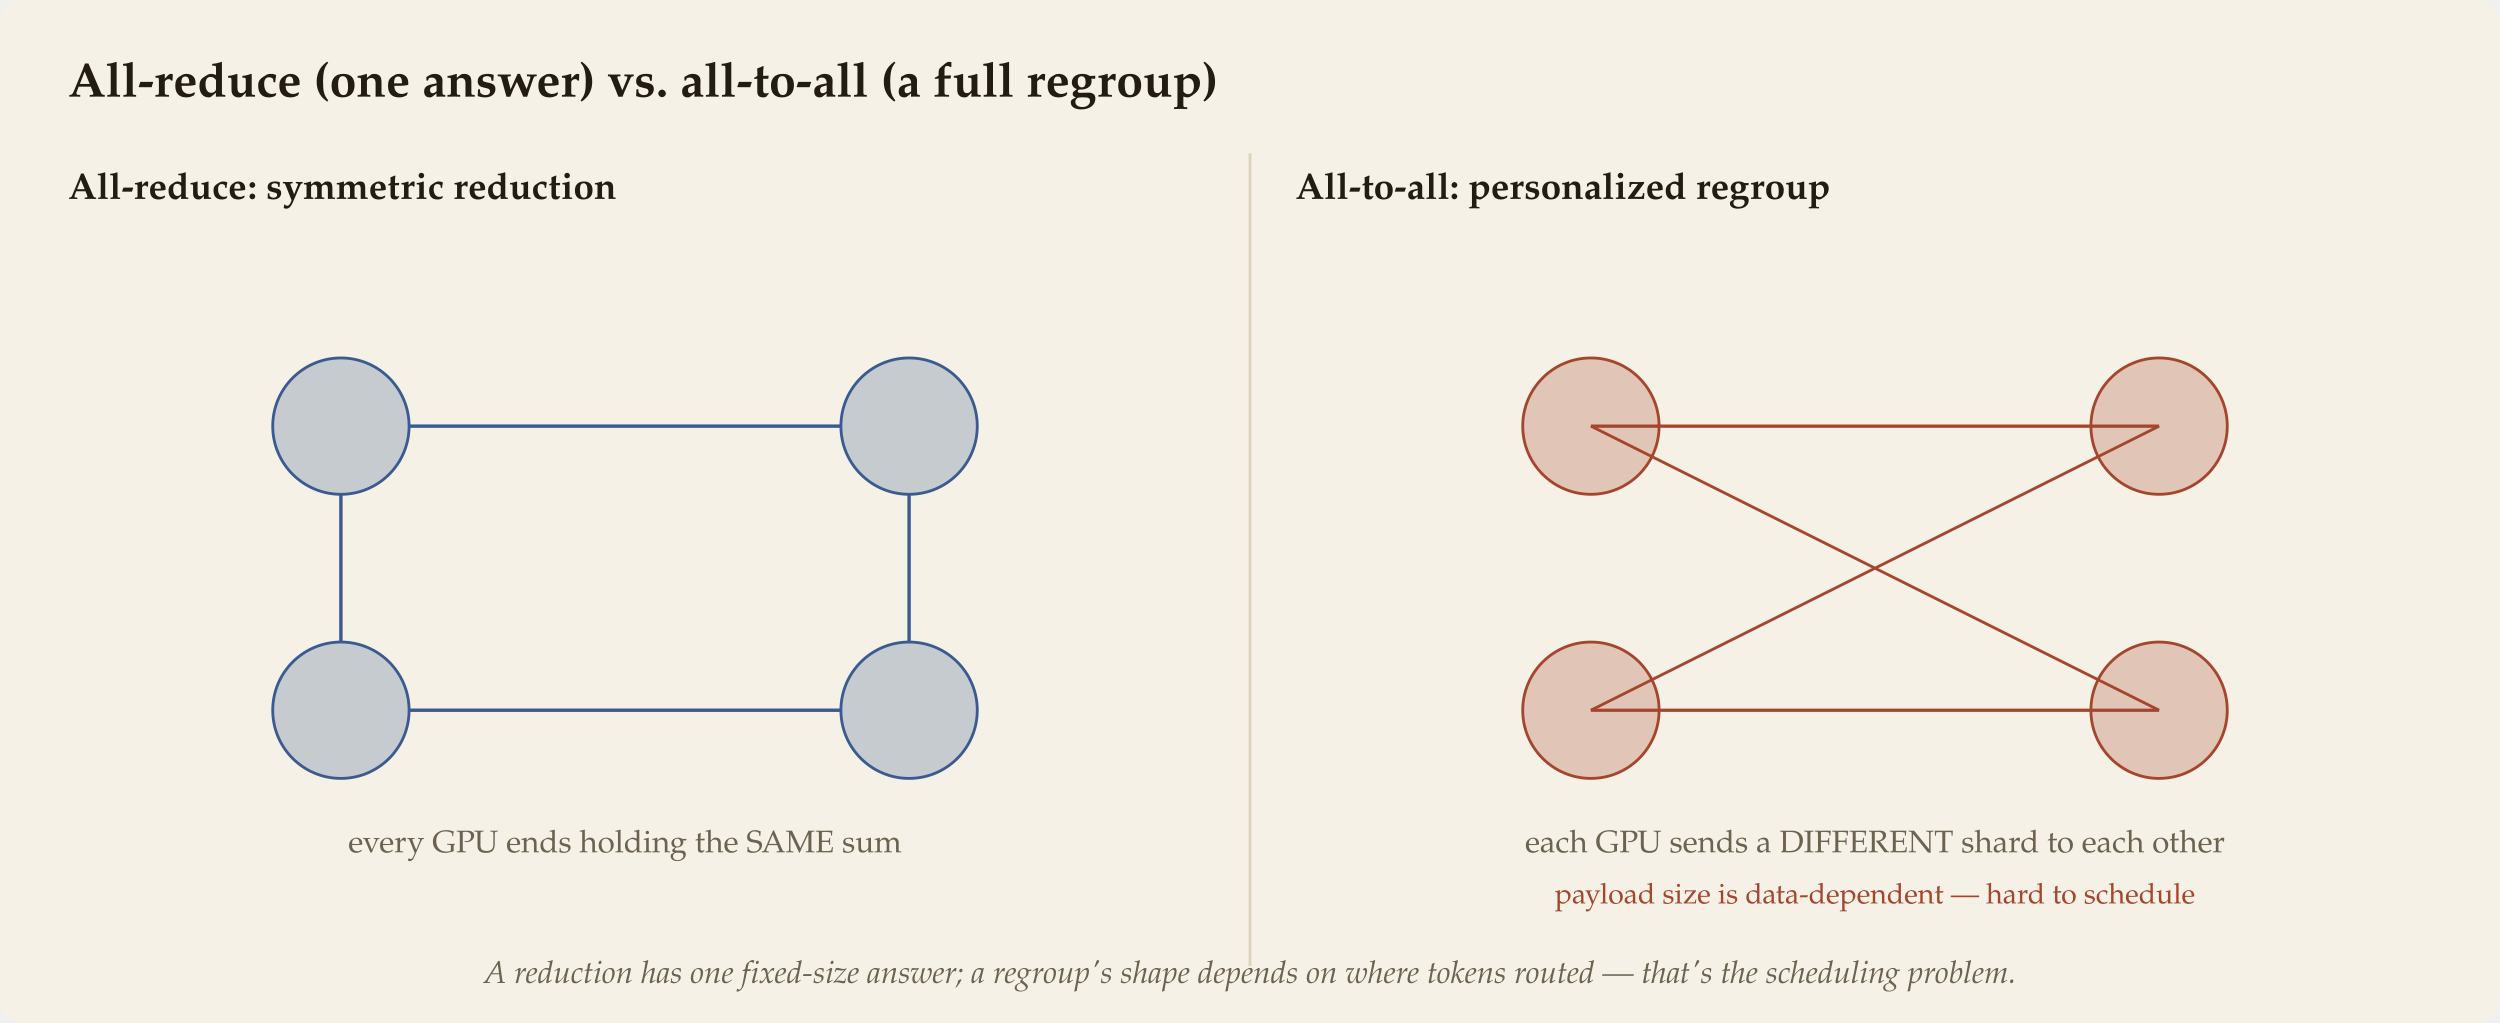
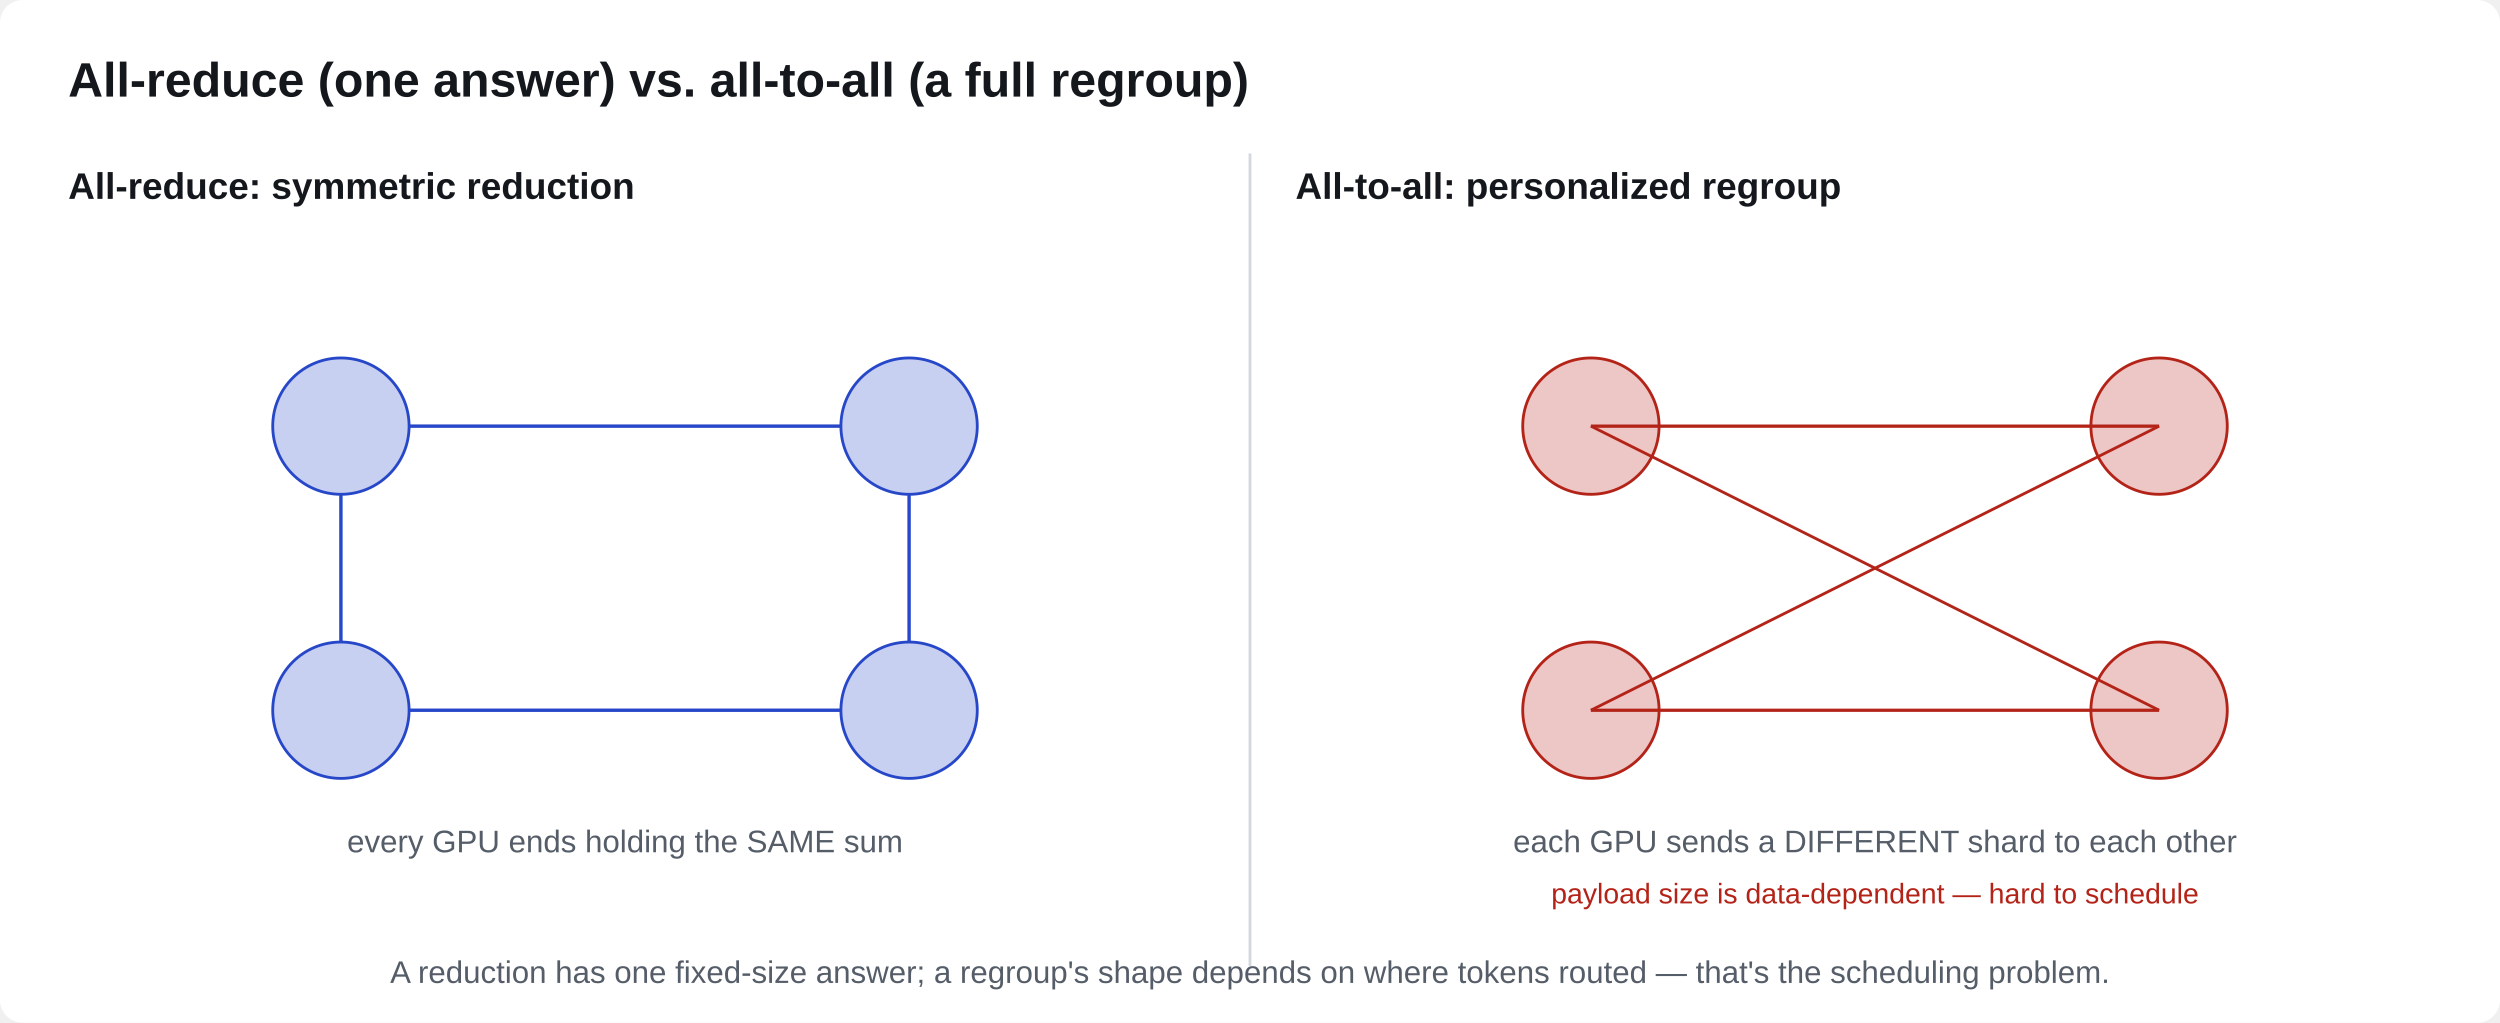
- <svg xmlns="http://www.w3.org/2000/svg" viewBox="0 0 880 360" width="880" height="360" font-family="Iowan Old Style, Palatino, Georgia, serif">
-   <rect width="880" height="360" rx="8" fill="#f6f1e6" />
-   <text x="24" y="34" font-size="17" font-weight="600" fill="#221c12">All-reduce (one answer) vs. all-to-all (a full regroup)</text>
-   <line x1="440" y1="54" x2="440" y2="340" stroke="#ddd3bd" />
-   <text x="24" y="70" font-size="13" font-weight="600" fill="#221c12">All-reduce: symmetric reduction</text>
-   <g fill="#3b5a8f" fill-opacity="0.25" stroke="#3b5a8f">
+ <svg xmlns="http://www.w3.org/2000/svg" viewBox="0 0 880 360" width="880" height="360" font-family="Atkinson Hyperlegible Next, system-ui, -apple-system, Segoe UI, Helvetica Neue, Arial, sans-serif">
+   <rect width="880" height="360" rx="8" fill="#ffffff" />
+   <text x="24" y="34" font-size="17" font-weight="600" fill="#14171c">All-reduce (one answer) vs. all-to-all (a full regroup)</text>
+   <line x1="440" y1="54" x2="440" y2="340" stroke="#d3d8df" />
+   <text x="24" y="70" font-size="13" font-weight="600" fill="#14171c">All-reduce: symmetric reduction</text>
+   <g fill="#2747c9" fill-opacity="0.25" stroke="#2747c9">
    <circle cx="120" cy="150" r="24" />
    <circle cx="320" cy="150" r="24" />
    <circle cx="120" cy="250" r="24" />
    <circle cx="320" cy="250" r="24" />
  </g>
-   <g stroke="#3b5a8f" stroke-width="1.2">
+   <g stroke="#2747c9" stroke-width="1.2">
    <line x1="144" y1="150" x2="296" y2="150" />
    <line x1="120" y1="174" x2="120" y2="226" />
    <line x1="320" y1="174" x2="320" y2="226" />
    <line x1="144" y1="250" x2="296" y2="250" />
  </g>
-   <text x="220" y="300" font-size="11" text-anchor="middle" fill="#6b6250">every GPU ends holding the SAME sum</text>
-   <text x="456" y="70" font-size="13" font-weight="600" fill="#221c12">All-to-all: personalized regroup</text>
-   <g fill="#a4462e" fill-opacity="0.25" stroke="#a4462e">
+   <text x="220" y="300" font-size="11" text-anchor="middle" fill="#555d68">every GPU ends holding the SAME sum</text>
+   <text x="456" y="70" font-size="13" font-weight="600" fill="#14171c">All-to-all: personalized regroup</text>
+   <g fill="#b42318" fill-opacity="0.25" stroke="#b42318">
    <circle cx="560" cy="150" r="24" />
    <circle cx="760" cy="150" r="24" />
    <circle cx="560" cy="250" r="24" />
    <circle cx="760" cy="250" r="24" />
  </g>
-   <g stroke="#a4462e" stroke-width="1" marker-end="url(#ah)">
+   <g stroke="#b42318" stroke-width="1" marker-end="url(#ah)">
    <line x1="560" y1="150" x2="760" y2="150" />
    <line x1="560" y1="150" x2="760" y2="250" />
    <line x1="560" y1="250" x2="760" y2="150" />
    <line x1="560" y1="250" x2="760" y2="250" />
    <line x1="760" y1="150" x2="560" y2="150" />
    <line x1="760" y1="250" x2="560" y2="250" />
  </g>
-   <text x="660" y="300" font-size="11" text-anchor="middle" fill="#6b6250">each GPU sends a DIFFERENT shard to each other</text>
-   <text x="660" y="318" font-size="10" text-anchor="middle" fill="#a4462e">payload size is data-dependent — hard to schedule</text>
-   <text x="440" y="346" font-size="11" font-style="italic" text-anchor="middle" fill="#6b6250">A reduction has one fixed-size answer; a regroup's shape depends on where tokens routed — that's the scheduling problem.</text>
+   <text x="660" y="300" font-size="11" text-anchor="middle" fill="#555d68">each GPU sends a DIFFERENT shard to each other</text>
+   <text x="660" y="318" font-size="10" text-anchor="middle" fill="#b42318">payload size is data-dependent — hard to schedule</text>
+   <text x="440" y="346" font-size="11" text-anchor="middle" fill="#555d68">A reduction has one fixed-size answer; a regroup's shape depends on where tokens routed — that's the scheduling problem.</text>
</svg>
